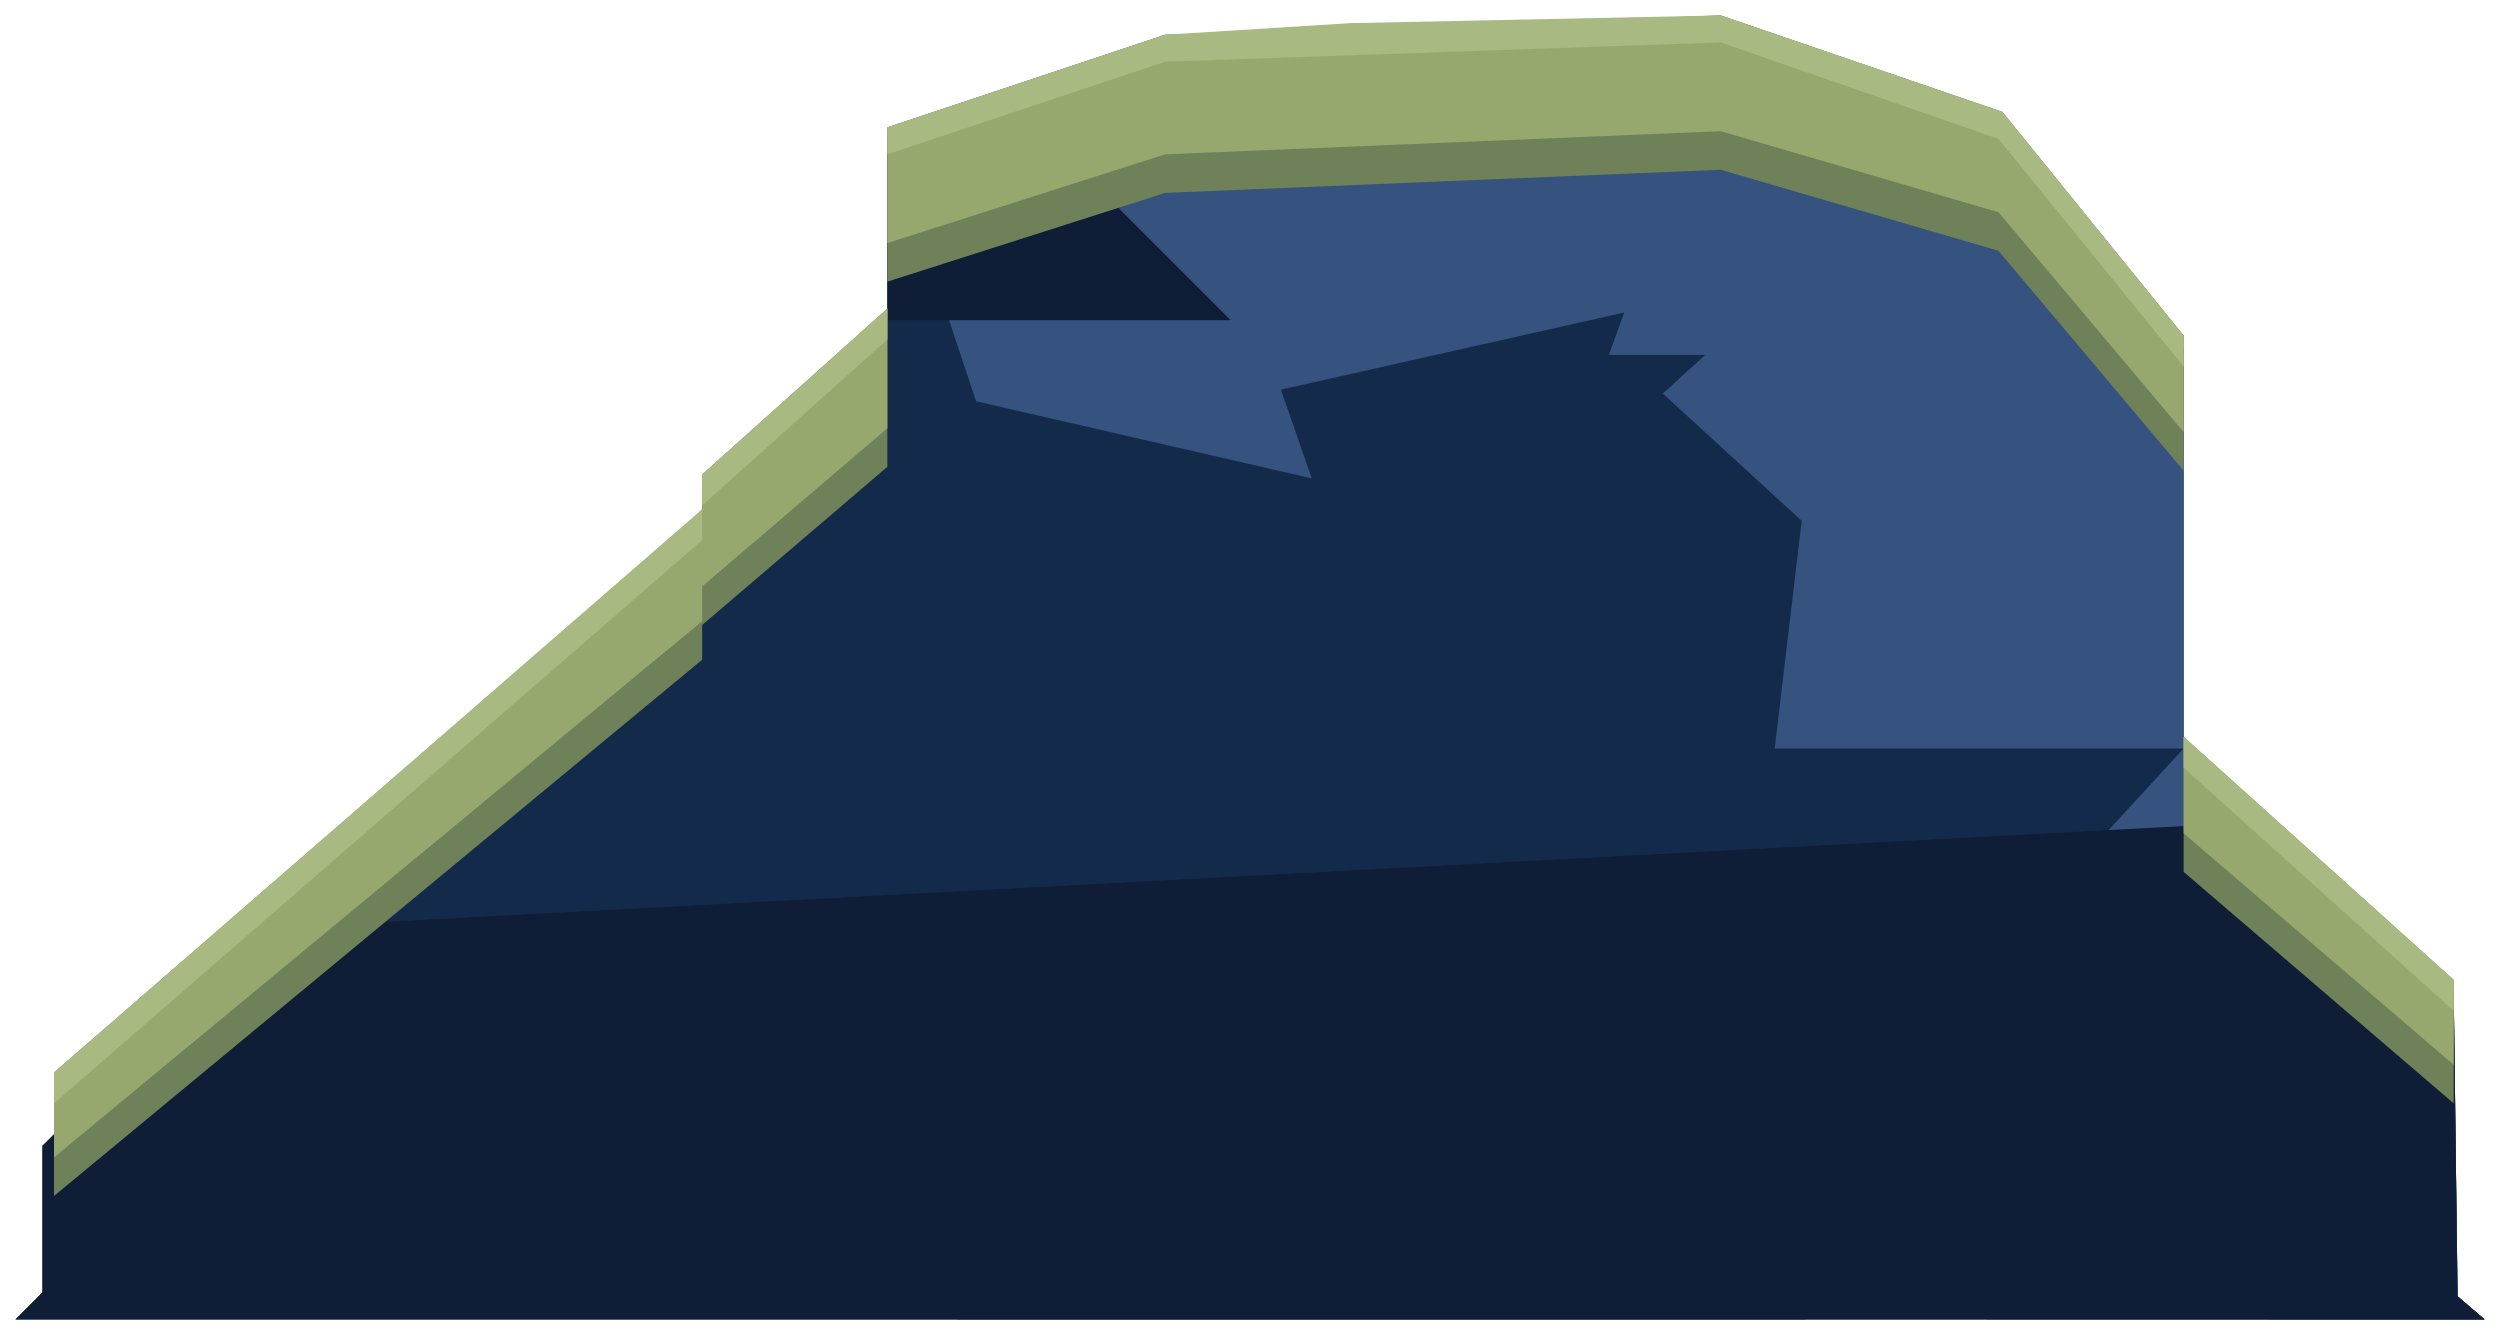
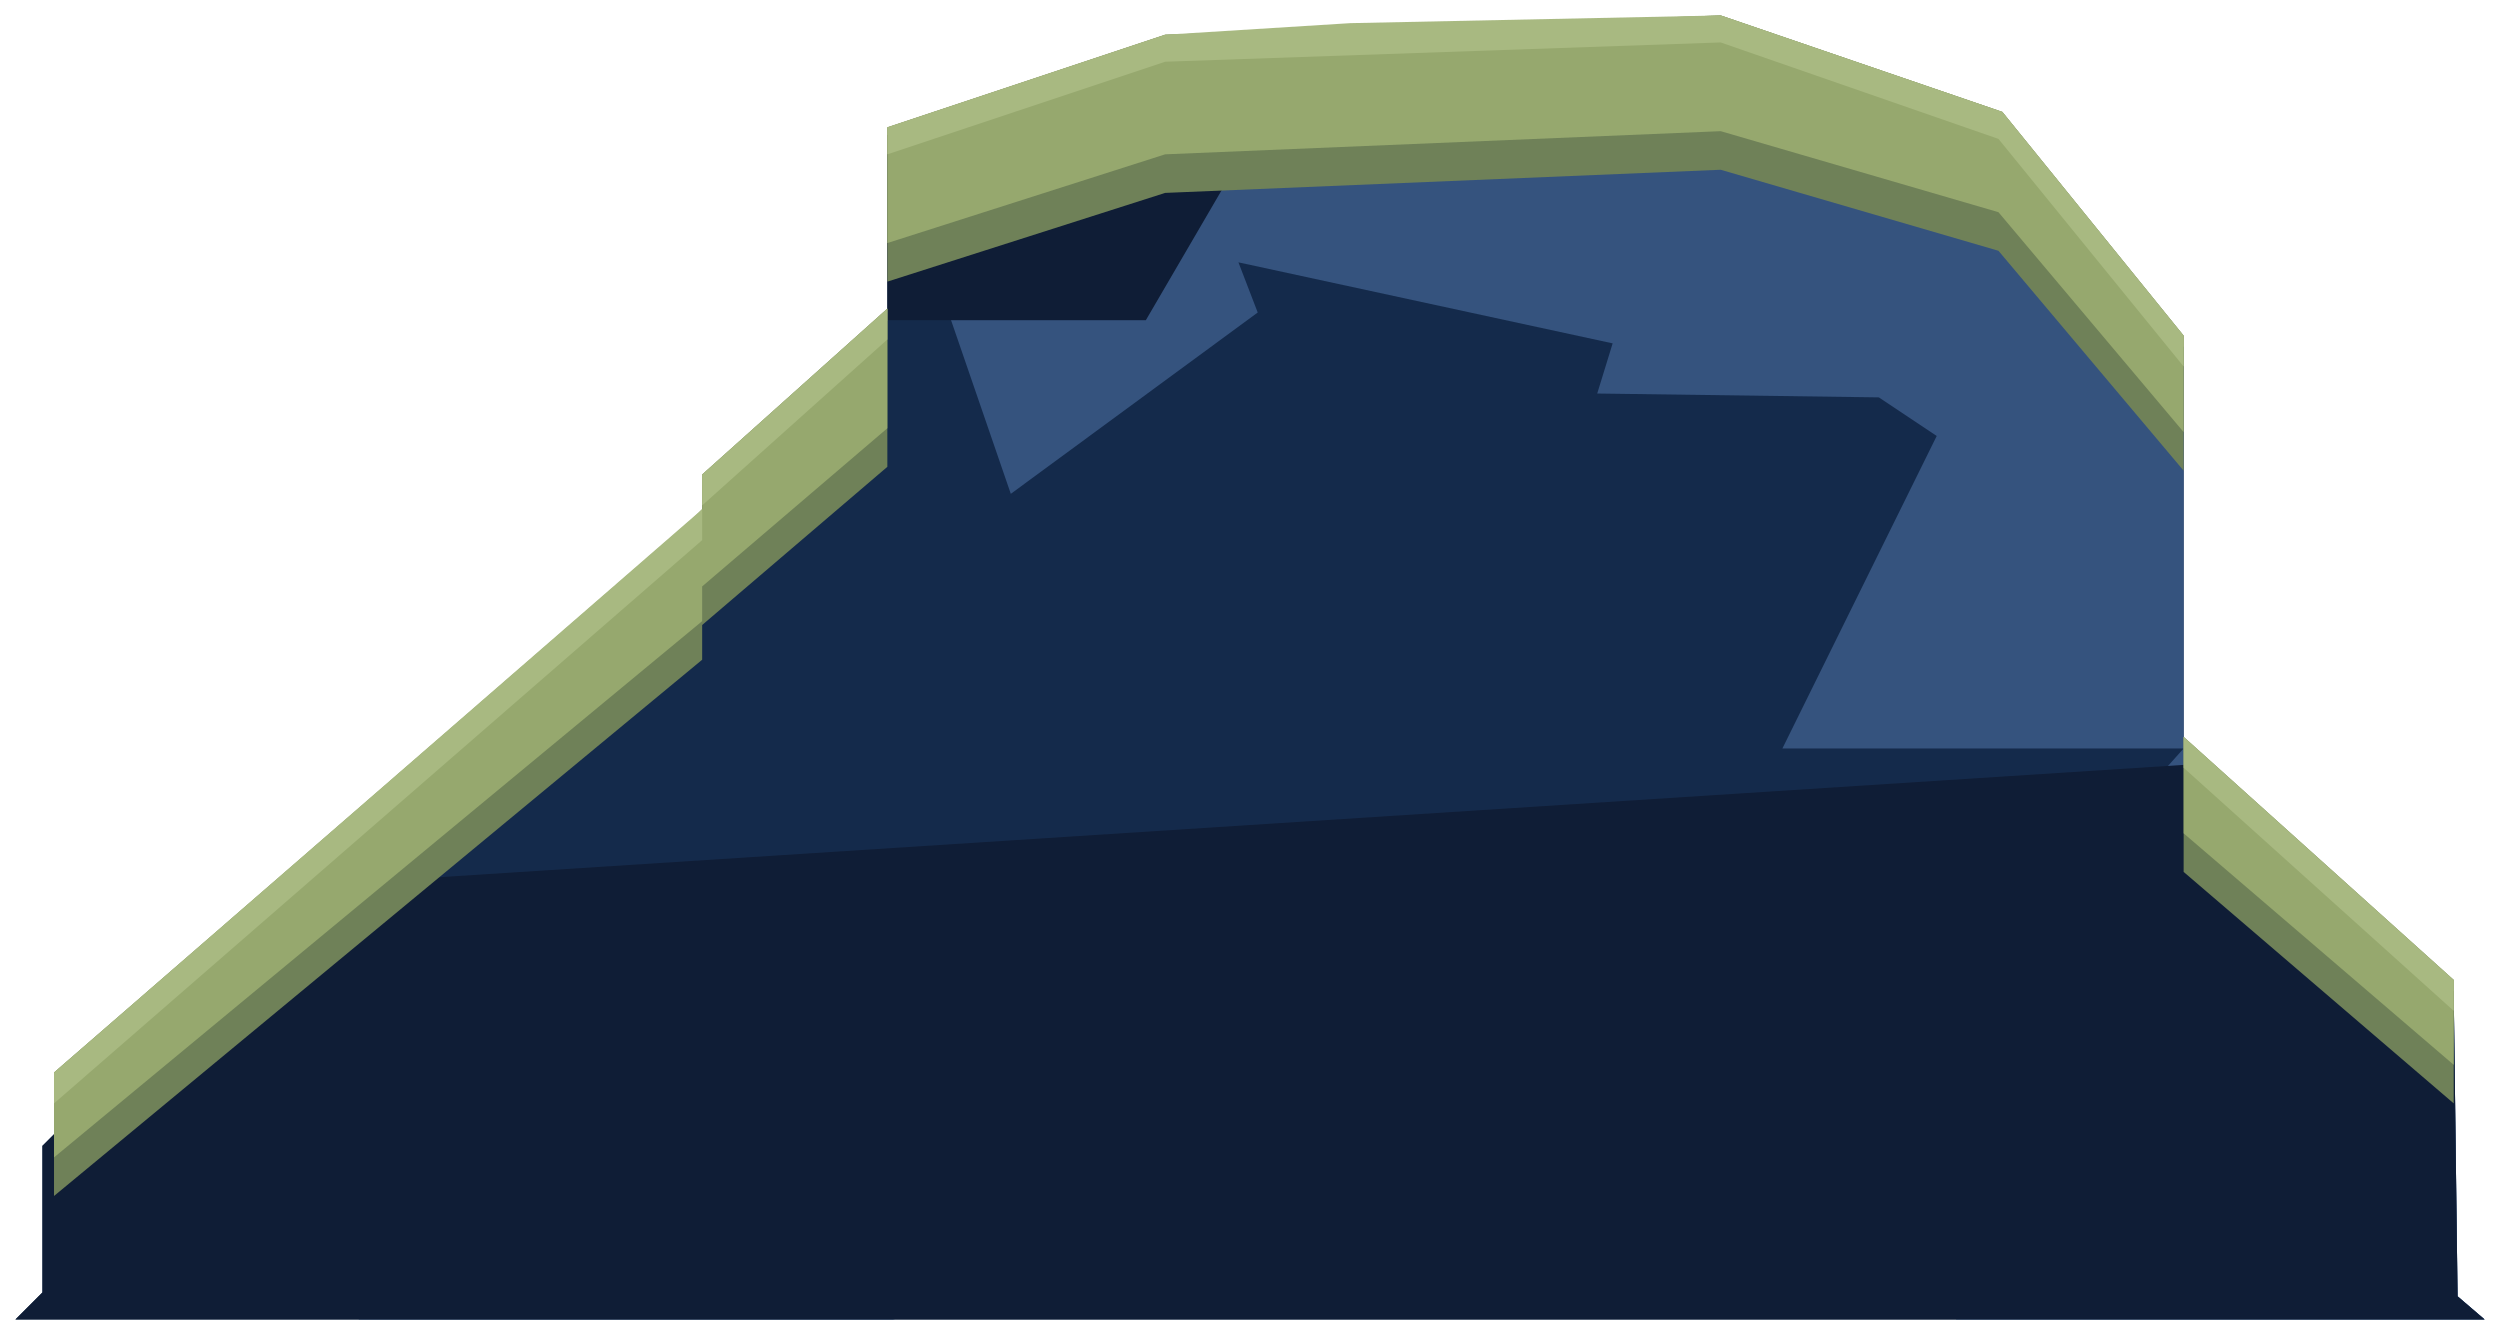
<svg xmlns="http://www.w3.org/2000/svg" width="648" height="346" viewBox="7426 1418 648 346">
  <path d="M7440 1699 L7440 1712 L7437 1715 L7437 1753 L7430 1760 L8070 1760 L8063 1754 L8062 1675 L7992 1612 L7992 1508 L7944 1449 L7872 1424 L7728 1428 L7656 1453 L7656 1501 L7608 1544 L7608 1553 Z" fill="#142a4b" />
-   <path d="M7894 1760 L7895 1758 L7676 1676 L7674 1760 Z M8070 1760 L8063 1754 L8062 1675 L8040 1655 L8014 1760 Z" fill="#244069" />
-   <path d="M8070 1760 L8063 1754 L8062 1675 L7992 1612 L7958 1649 L7960 1654 L7913 1652 L7941 1760 Z M7992 1508 L7944 1449 L7872 1424 L7728 1428 L7656 1453 L7679 1522 L7766 1542 L7758 1519 L7847 1499 L7843 1510 L7868 1510 L7857 1520 L7893 1553 L7886 1612 L7992 1612 Z" fill="#35537e" />
-   <path d="M7440 1712 L7437 1715 L7437 1753 L7430 1760 L8070 1760 L8063 1754 L8062 1675 L8013 1631 L7487 1659 L7440 1699 Z M7656 1501 L7745 1501 L7697 1453 L7656 1453 Z" fill="#0f1d36" />
+   <path d="M7658 1760 L7516 1730 L7519 1760 Z" fill="#244069" />
+   <path d="M8070 1760 L8063 1754 L8062 1675 L7992 1612 L7932 1679 L7960 1697 L7933 1760 Z M7992 1508 L7944 1449 L7872 1424 L7728 1428 L7656 1453 L7688 1546 L7752 1499 L7747 1486 L7844 1507 L7840 1520 L7913 1521 L7928 1531 L7888 1612 L7992 1612 Z" fill="#35537e" />
+   <path d="M7440 1712 L7437 1715 L7437 1753 L7430 1760 L8070 1760 L8063 1754 L8062 1675 L7996 1616 L7499 1648 L7440 1699 Z M7656 1501 L7723 1501 L7751 1453 L7656 1453 Z" fill="#0f1d36" />
  <path d="M8062 1672 L7992 1609 L7992 1644 L8062 1704 Z M7945 1447 L7872 1422 L7728 1427 L7656 1451 L7656 1491 L7728 1468 L7872 1462 L7944 1483 L7992 1540 L7992 1505 Z M7656 1498 L7608 1541 L7608 1550 L7606 1552 L7440 1696 L7440 1728 L7608 1589 L7608 1580 L7656 1539 Z" fill="#6f8158" />
  <path d="M8062 1672 L7992 1609 L7992 1634 L8062 1694 Z M7945 1447 L7872 1422 L7728 1427 L7656 1451 L7656 1481 L7728 1458 L7872 1452 L7944 1473 L7992 1530 L7992 1505 Z M7656 1498 L7608 1541 L7608 1550 L7606 1552 L7440 1696 L7440 1718 L7608 1579 L7608 1570 L7656 1529 Z" fill="#96a86e" />
  <path d="M8062 1672 L7992 1609 L7992 1617 L8062 1680 Z M7945 1447 L7872 1422 L7776 1424 L7728 1427 L7656 1451 L7656 1458 L7728 1434 L7872 1429 L7944 1454 L7992 1513 L7992 1505 Z M7656 1498 L7608 1541 L7608 1549 L7656 1506 Z M7608 1550 L7440 1696 L7440 1704 L7608 1558 Z" fill="#a8b981" />
</svg>
